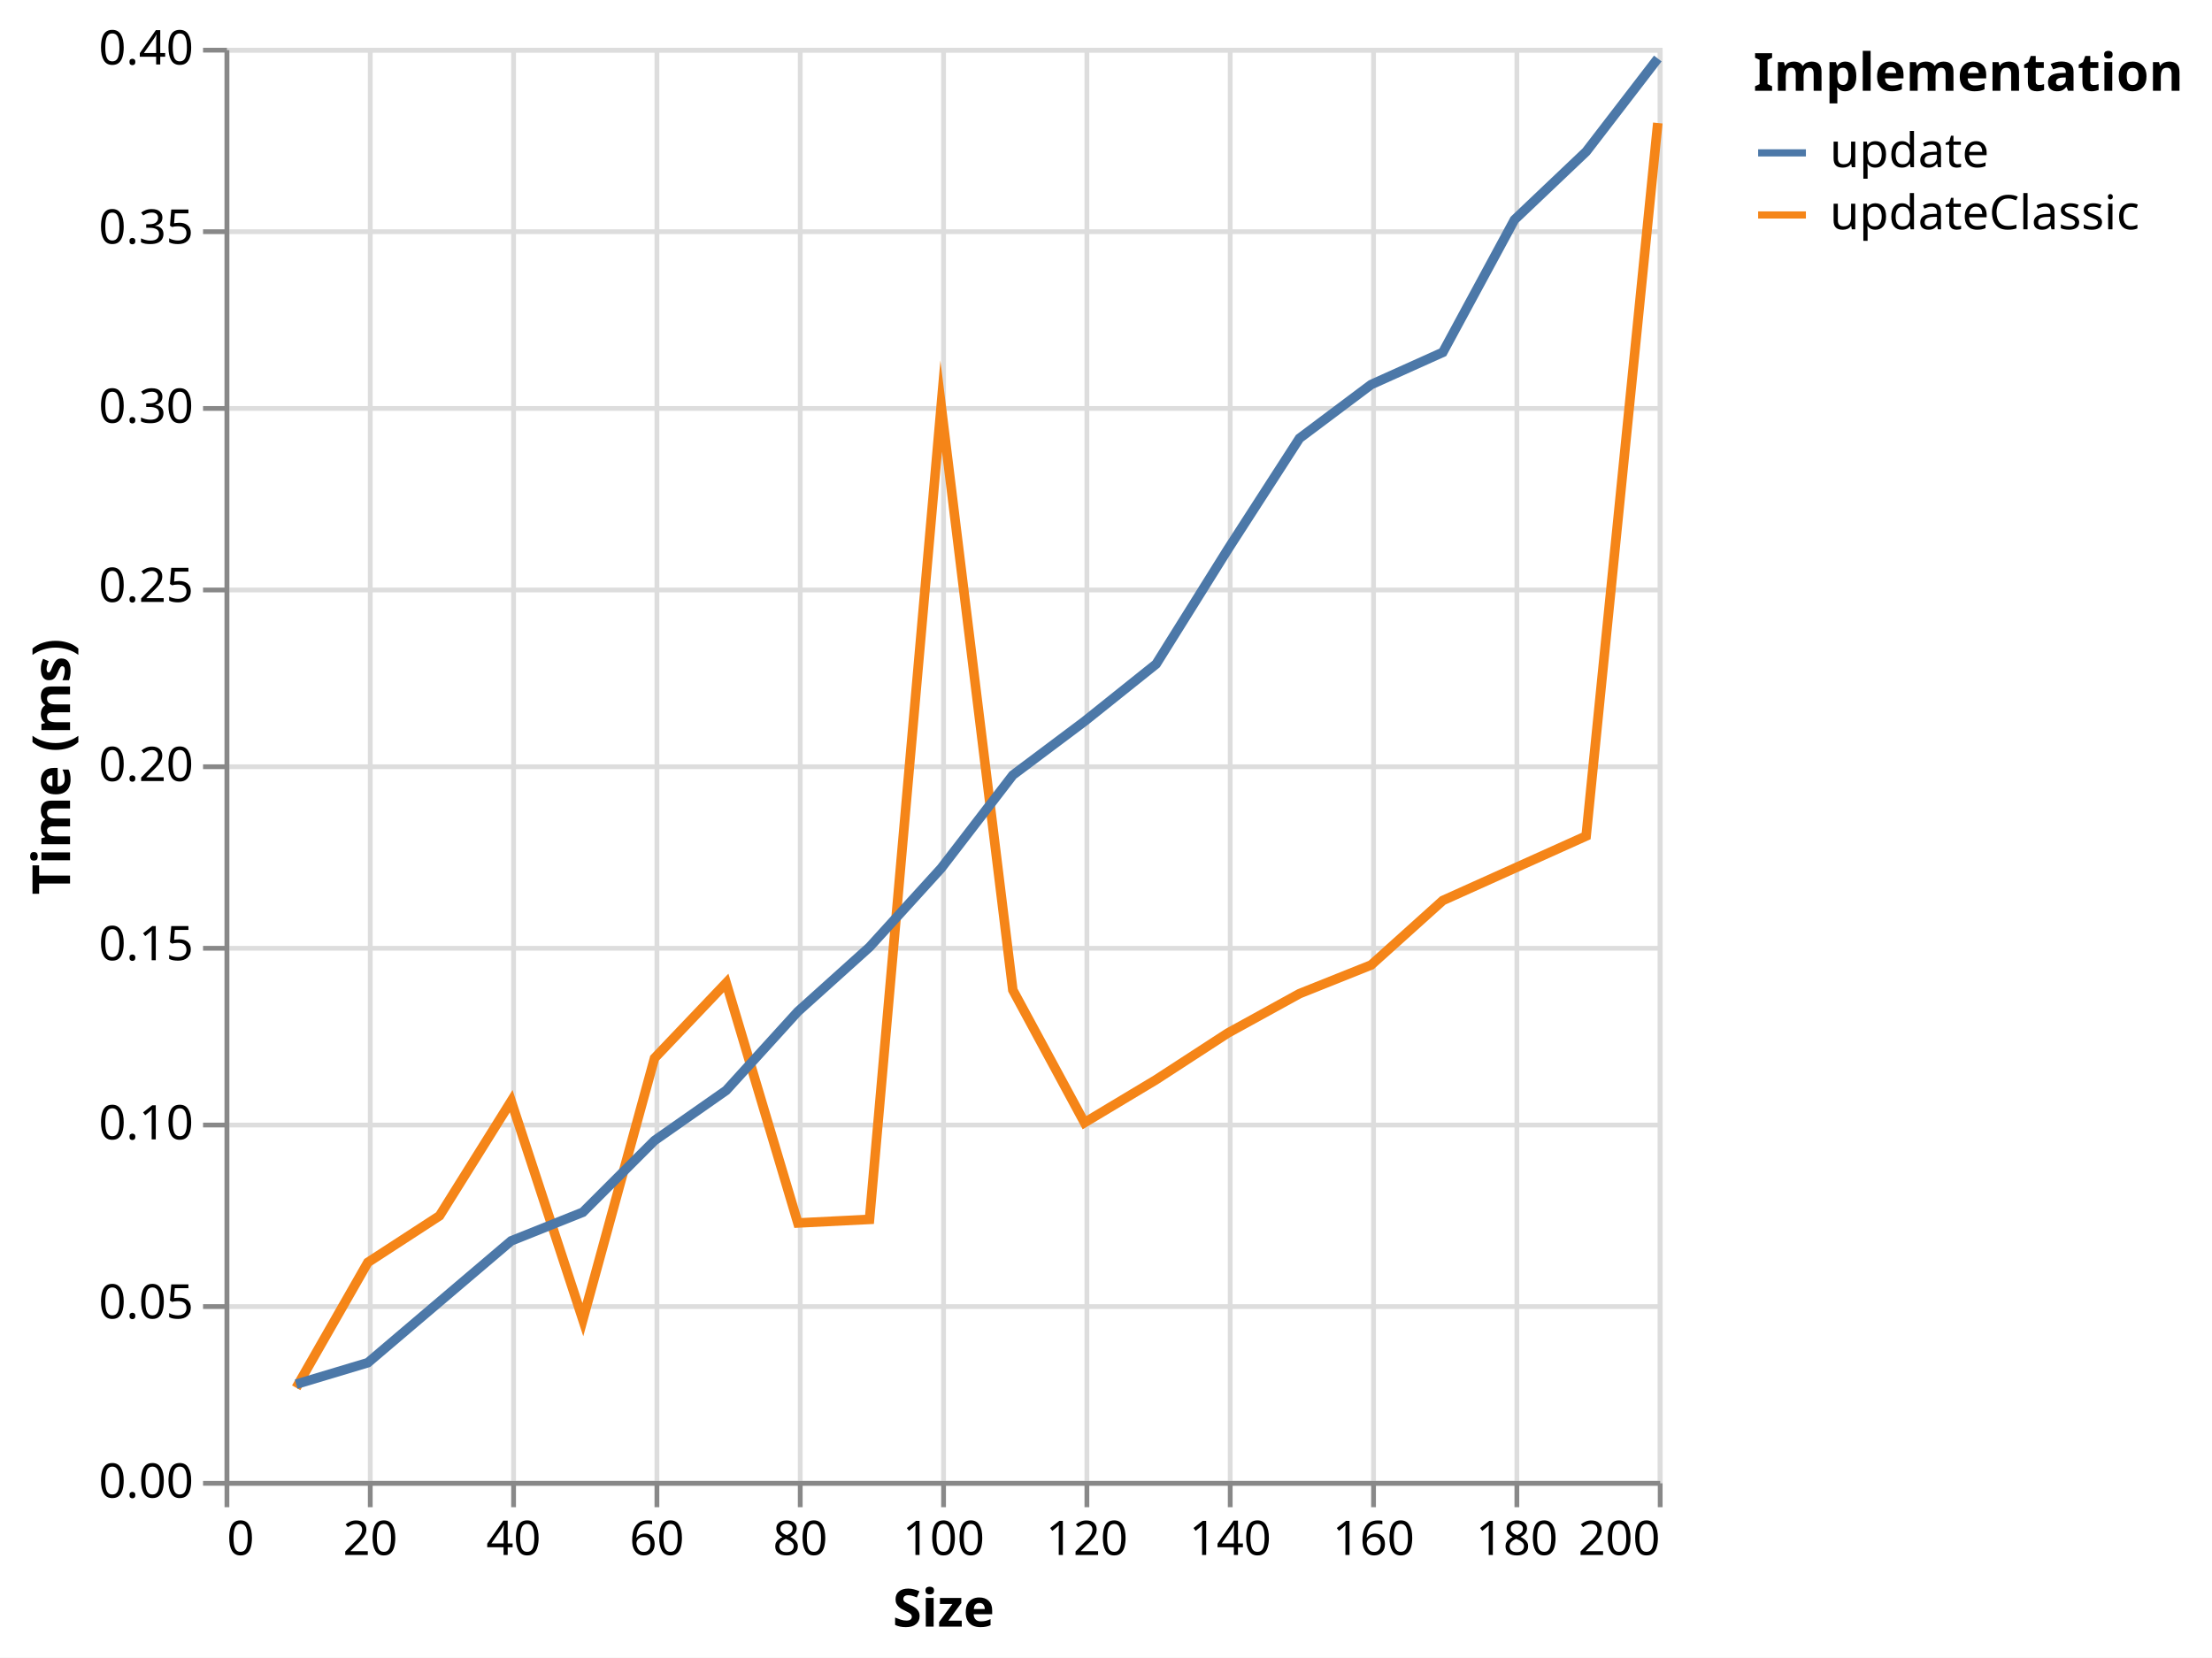
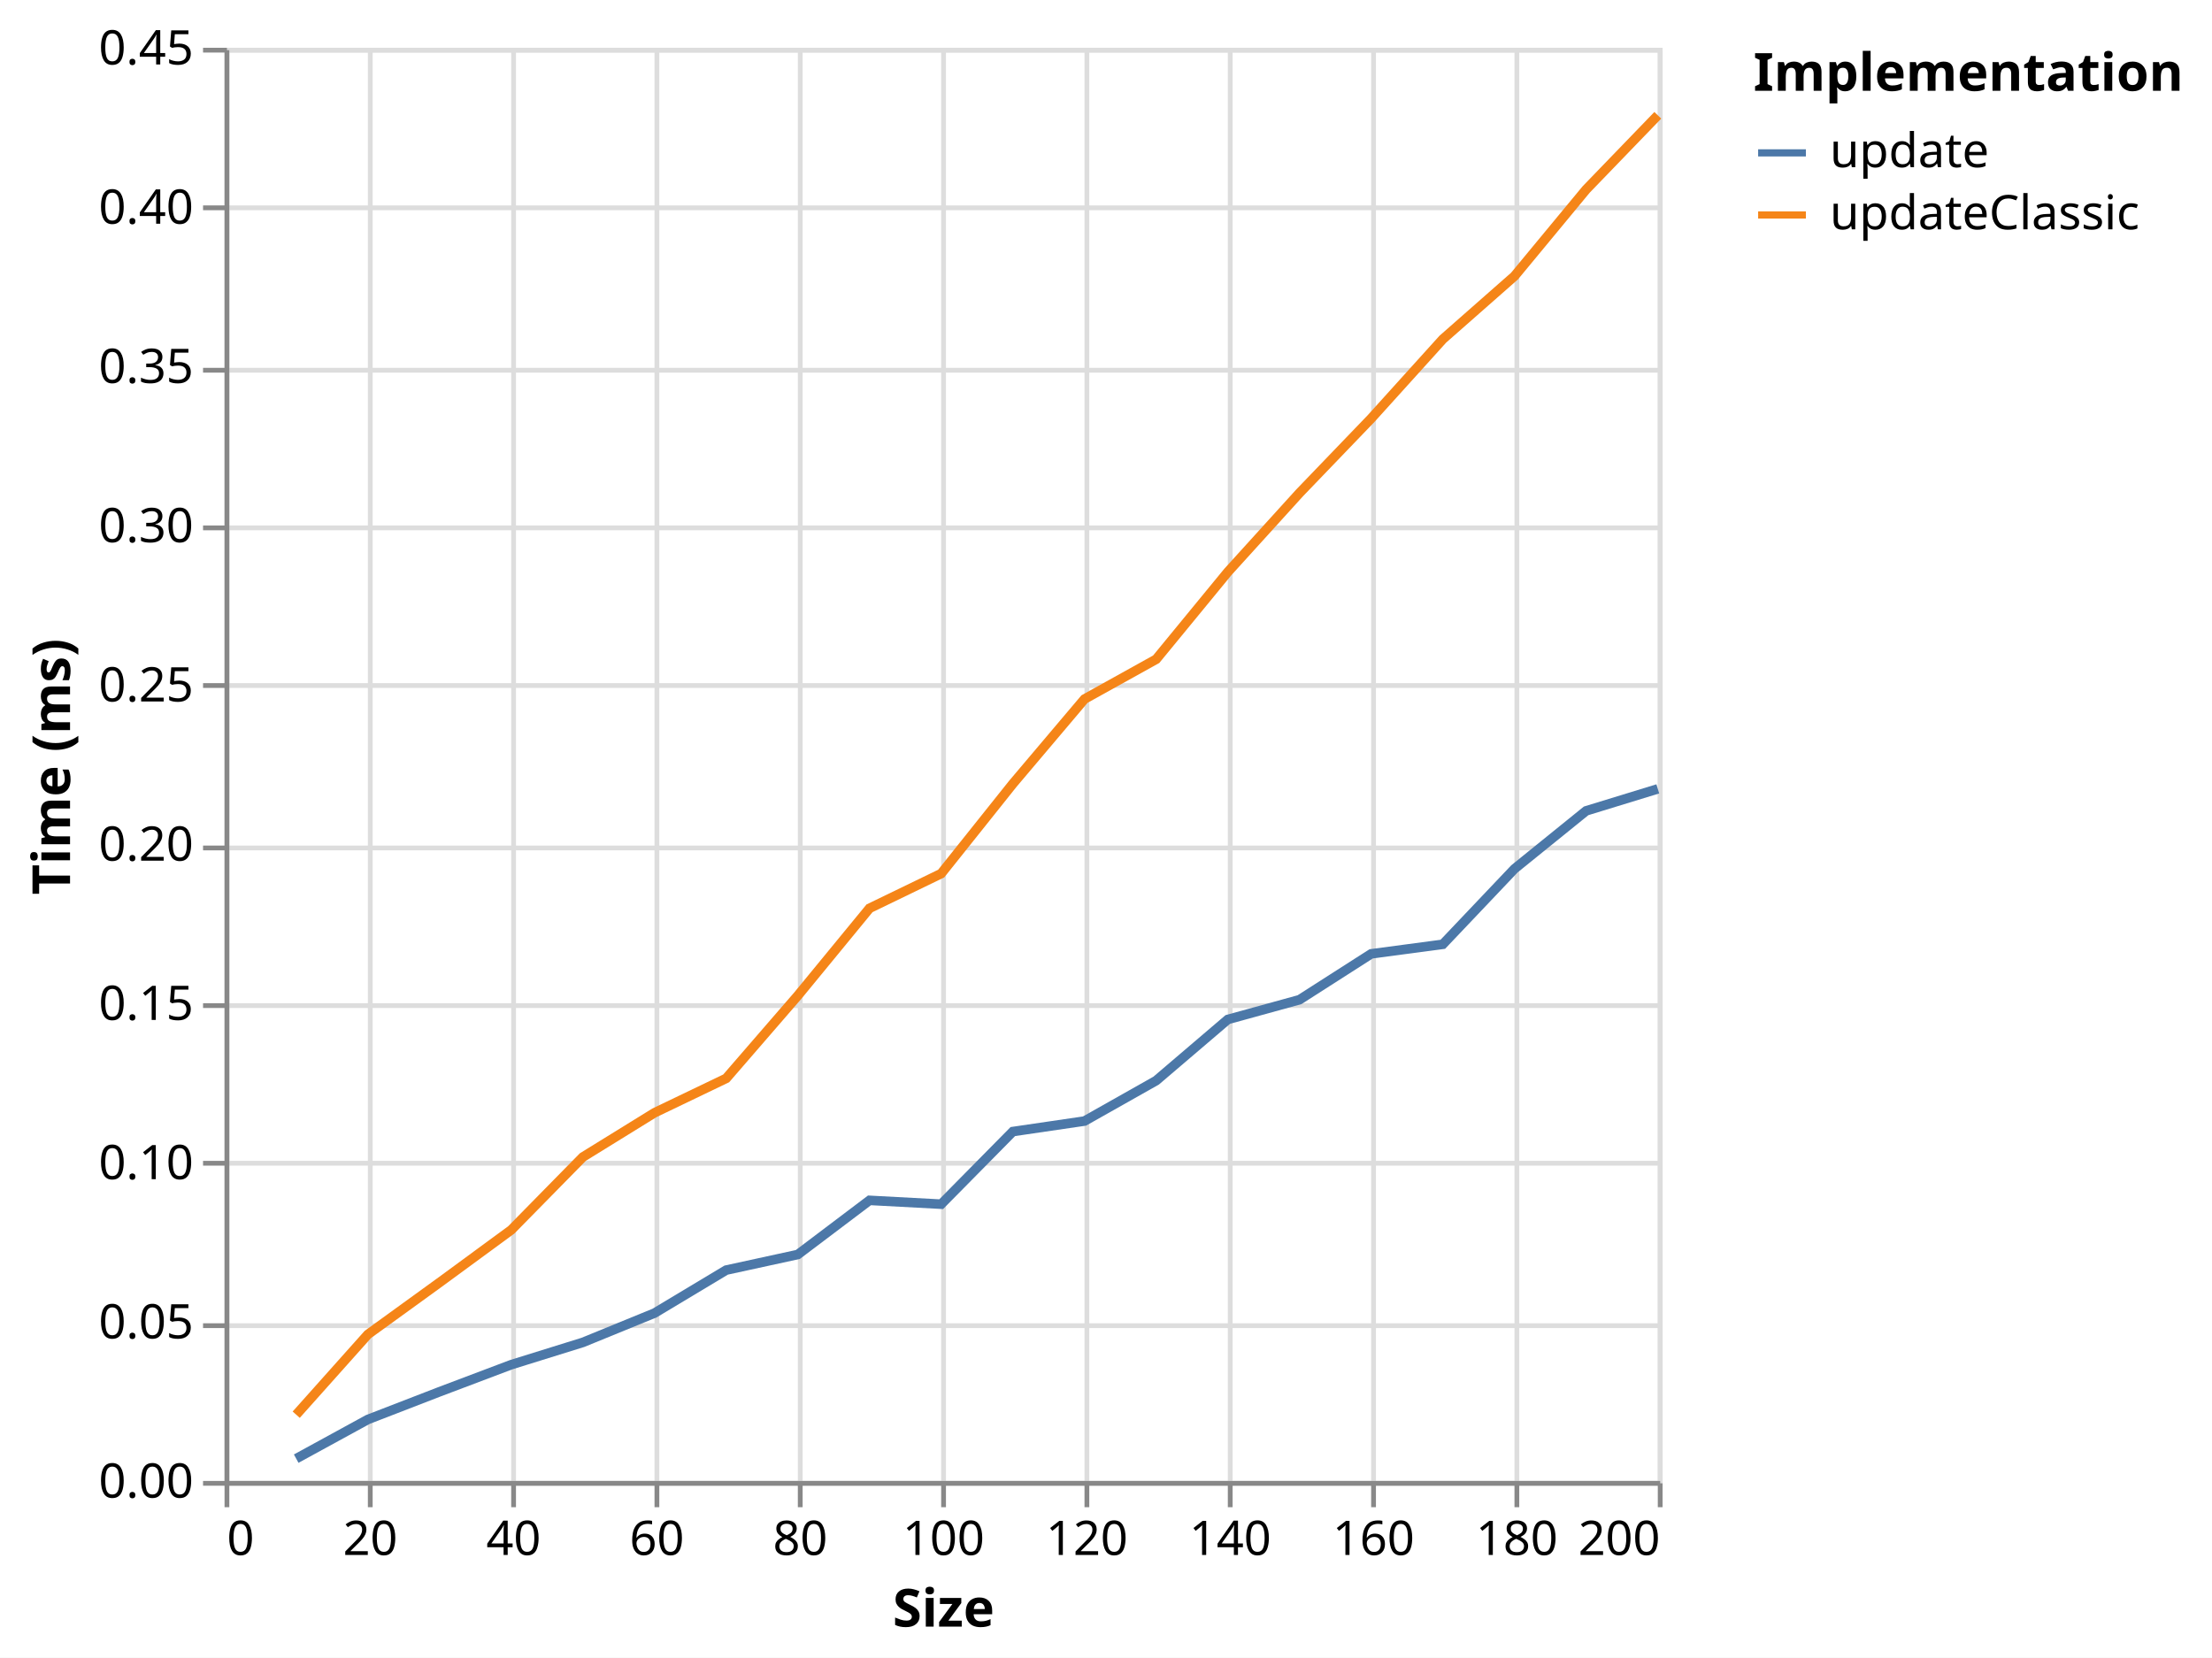
<svg xmlns="http://www.w3.org/2000/svg" version="1.1" class="marks" width="463" height="347" viewBox="0 0 463 347">
  <rect width="463" height="347" fill="white" />
  <g fill="none" stroke-miterlimit="10" transform="translate(47,10)">
    <g class="mark-group role-frame root" role="graphics-object" aria-roledescription="group mark container">
      <g transform="translate(0,0)">
        <path class="background" aria-hidden="true" d="M0.5,0.5h300v300h-300Z" stroke="#ddd" />
        <g>
          <g class="mark-group role-axis" aria-hidden="true">
            <g transform="translate(0.5,300.5)">
              <path class="background" aria-hidden="true" d="M0,0h0v0h0Z" pointer-events="none" />
              <g>
                <g class="mark-rule role-axis-grid" pointer-events="none">
                  <line transform="translate(0,-300)" x2="0" y2="300" stroke="#ddd" stroke-width="1" opacity="1" />
                  <line transform="translate(30,-300)" x2="0" y2="300" stroke="#ddd" stroke-width="1" opacity="1" />
                  <line transform="translate(60,-300)" x2="0" y2="300" stroke="#ddd" stroke-width="1" opacity="1" />
                  <line transform="translate(90,-300)" x2="0" y2="300" stroke="#ddd" stroke-width="1" opacity="1" />
                  <line transform="translate(120,-300)" x2="0" y2="300" stroke="#ddd" stroke-width="1" opacity="1" />
                  <line transform="translate(150,-300)" x2="0" y2="300" stroke="#ddd" stroke-width="1" opacity="1" />
                  <line transform="translate(180,-300)" x2="0" y2="300" stroke="#ddd" stroke-width="1" opacity="1" />
                  <line transform="translate(210,-300)" x2="0" y2="300" stroke="#ddd" stroke-width="1" opacity="1" />
                  <line transform="translate(240,-300)" x2="0" y2="300" stroke="#ddd" stroke-width="1" opacity="1" />
                  <line transform="translate(270,-300)" x2="0" y2="300" stroke="#ddd" stroke-width="1" opacity="1" />
                  <line transform="translate(300,-300)" x2="0" y2="300" stroke="#ddd" stroke-width="1" opacity="1" />
                </g>
              </g>
              <path class="foreground" aria-hidden="true" d="" pointer-events="none" display="none" />
            </g>
          </g>
          <g class="mark-group role-axis" aria-hidden="true">
            <g transform="translate(0.5,0.5)">
              <path class="background" aria-hidden="true" d="M0,0h0v0h0Z" pointer-events="none" />
              <g>
                <g class="mark-rule role-axis-grid" pointer-events="none">
                  <line transform="translate(0,300)" x2="300" y2="0" stroke="#ddd" stroke-width="1" opacity="1" />
-                   <line transform="translate(0,263)" x2="300" y2="0" stroke="#ddd" stroke-width="1" opacity="1" />
-                   <line transform="translate(0,225)" x2="300" y2="0" stroke="#ddd" stroke-width="1" opacity="1" />
-                   <line transform="translate(0,188)" x2="300" y2="0" stroke="#ddd" stroke-width="1" opacity="1" />
-                   <line transform="translate(0,150)" x2="300" y2="0" stroke="#ddd" stroke-width="1" opacity="1" />
-                   <line transform="translate(0,113)" x2="300" y2="0" stroke="#ddd" stroke-width="1" opacity="1" />
-                   <line transform="translate(0,75)" x2="300" y2="0" stroke="#ddd" stroke-width="1" opacity="1" />
-                   <line transform="translate(0,38)" x2="300" y2="0" stroke="#ddd" stroke-width="1" opacity="1" />
+                   <line transform="translate(0,267)" x2="300" y2="0" stroke="#ddd" stroke-width="1" opacity="1" />
+                   <line transform="translate(0,233)" x2="300" y2="0" stroke="#ddd" stroke-width="1" opacity="1" />
+                   <line transform="translate(0,200)" x2="300" y2="0" stroke="#ddd" stroke-width="1" opacity="1" />
+                   <line transform="translate(0,167)" x2="300" y2="0" stroke="#ddd" stroke-width="1" opacity="1" />
+                   <line transform="translate(0,133)" x2="300" y2="0" stroke="#ddd" stroke-width="1" opacity="1" />
+                   <line transform="translate(0,100)" x2="300" y2="0" stroke="#ddd" stroke-width="1" opacity="1" />
+                   <line transform="translate(0,67)" x2="300" y2="0" stroke="#ddd" stroke-width="1" opacity="1" />
+                   <line transform="translate(0,33)" x2="300" y2="0" stroke="#ddd" stroke-width="1" opacity="1" />
                  <line transform="translate(0,0)" x2="300" y2="0" stroke="#ddd" stroke-width="1" opacity="1" />
                </g>
              </g>
              <path class="foreground" aria-hidden="true" d="" pointer-events="none" display="none" />
            </g>
          </g>
          <g class="mark-group role-axis" role="graphics-symbol" aria-roledescription="axis" aria-label="X-axis titled 'Size' for a linear scale with values from 0 to 200">
            <g transform="translate(0.5,300.5)">
              <path class="background" aria-hidden="true" d="M0,0h0v0h0Z" pointer-events="none" />
              <g>
                <g class="mark-rule role-axis-tick" pointer-events="none">
                  <line transform="translate(0,0)" x2="0" y2="5" stroke="#888" stroke-width="1" opacity="1" />
                  <line transform="translate(30,0)" x2="0" y2="5" stroke="#888" stroke-width="1" opacity="1" />
                  <line transform="translate(60,0)" x2="0" y2="5" stroke="#888" stroke-width="1" opacity="1" />
                  <line transform="translate(90,0)" x2="0" y2="5" stroke="#888" stroke-width="1" opacity="1" />
                  <line transform="translate(120,0)" x2="0" y2="5" stroke="#888" stroke-width="1" opacity="1" />
                  <line transform="translate(150,0)" x2="0" y2="5" stroke="#888" stroke-width="1" opacity="1" />
                  <line transform="translate(180,0)" x2="0" y2="5" stroke="#888" stroke-width="1" opacity="1" />
                  <line transform="translate(210,0)" x2="0" y2="5" stroke="#888" stroke-width="1" opacity="1" />
                  <line transform="translate(240,0)" x2="0" y2="5" stroke="#888" stroke-width="1" opacity="1" />
                  <line transform="translate(270,0)" x2="0" y2="5" stroke="#888" stroke-width="1" opacity="1" />
                  <line transform="translate(300,0)" x2="0" y2="5" stroke="#888" stroke-width="1" opacity="1" />
                </g>
                <g class="mark-text role-axis-label" pointer-events="none">
                  <text text-anchor="start" transform="translate(0,15)" font-family="sans-serif" font-size="10px" fill="#000" opacity="1">0</text>
                  <text text-anchor="middle" transform="translate(30,15)" font-family="sans-serif" font-size="10px" fill="#000" opacity="1">20</text>
                  <text text-anchor="middle" transform="translate(60,15)" font-family="sans-serif" font-size="10px" fill="#000" opacity="1">40</text>
                  <text text-anchor="middle" transform="translate(90,15)" font-family="sans-serif" font-size="10px" fill="#000" opacity="1">60</text>
                  <text text-anchor="middle" transform="translate(120,15)" font-family="sans-serif" font-size="10px" fill="#000" opacity="1">80</text>
                  <text text-anchor="middle" transform="translate(150,15)" font-family="sans-serif" font-size="10px" fill="#000" opacity="1">100</text>
                  <text text-anchor="middle" transform="translate(180,15)" font-family="sans-serif" font-size="10px" fill="#000" opacity="1">120</text>
                  <text text-anchor="middle" transform="translate(210,15)" font-family="sans-serif" font-size="10px" fill="#000" opacity="1">140</text>
                  <text text-anchor="middle" transform="translate(240,15)" font-family="sans-serif" font-size="10px" fill="#000" opacity="1">160</text>
                  <text text-anchor="middle" transform="translate(270,15)" font-family="sans-serif" font-size="10px" fill="#000" opacity="1">180</text>
                  <text text-anchor="end" transform="translate(300,15)" font-family="sans-serif" font-size="10px" fill="#000" opacity="1">200</text>
                </g>
                <g class="mark-rule role-axis-domain" pointer-events="none">
                  <line transform="translate(0,0)" x2="300" y2="0" stroke="#888" stroke-width="1" opacity="1" />
                </g>
                <g class="mark-text role-axis-title" pointer-events="none">
                  <text text-anchor="middle" transform="translate(150,30)" font-family="sans-serif" font-size="11px" font-weight="bold" fill="#000" opacity="1">Size</text>
                </g>
              </g>
              <path class="foreground" aria-hidden="true" d="" pointer-events="none" display="none" />
            </g>
          </g>
-           <g class="mark-group role-axis" role="graphics-symbol" aria-roledescription="axis" aria-label="Y-axis titled 'Time (ms)' for a linear scale with values from 0.0 to 0.4">
+           <g class="mark-group role-axis" role="graphics-symbol" aria-roledescription="axis" aria-label="Y-axis titled 'Time (ms)' for a linear scale with values from 0.0 to 0.5">
            <g transform="translate(0.5,0.5)">
              <path class="background" aria-hidden="true" d="M0,0h0v0h0Z" pointer-events="none" />
              <g>
                <g class="mark-rule role-axis-tick" pointer-events="none">
                  <line transform="translate(0,300)" x2="-5" y2="0" stroke="#888" stroke-width="1" opacity="1" />
-                   <line transform="translate(0,263)" x2="-5" y2="0" stroke="#888" stroke-width="1" opacity="1" />
-                   <line transform="translate(0,225)" x2="-5" y2="0" stroke="#888" stroke-width="1" opacity="1" />
-                   <line transform="translate(0,188)" x2="-5" y2="0" stroke="#888" stroke-width="1" opacity="1" />
-                   <line transform="translate(0,150)" x2="-5" y2="0" stroke="#888" stroke-width="1" opacity="1" />
-                   <line transform="translate(0,113)" x2="-5" y2="0" stroke="#888" stroke-width="1" opacity="1" />
-                   <line transform="translate(0,75)" x2="-5" y2="0" stroke="#888" stroke-width="1" opacity="1" />
-                   <line transform="translate(0,38)" x2="-5" y2="0" stroke="#888" stroke-width="1" opacity="1" />
+                   <line transform="translate(0,267)" x2="-5" y2="0" stroke="#888" stroke-width="1" opacity="1" />
+                   <line transform="translate(0,233)" x2="-5" y2="0" stroke="#888" stroke-width="1" opacity="1" />
+                   <line transform="translate(0,200)" x2="-5" y2="0" stroke="#888" stroke-width="1" opacity="1" />
+                   <line transform="translate(0,167)" x2="-5" y2="0" stroke="#888" stroke-width="1" opacity="1" />
+                   <line transform="translate(0,133)" x2="-5" y2="0" stroke="#888" stroke-width="1" opacity="1" />
+                   <line transform="translate(0,100)" x2="-5" y2="0" stroke="#888" stroke-width="1" opacity="1" />
+                   <line transform="translate(0,67)" x2="-5" y2="0" stroke="#888" stroke-width="1" opacity="1" />
+                   <line transform="translate(0,33)" x2="-5" y2="0" stroke="#888" stroke-width="1" opacity="1" />
                  <line transform="translate(0,0)" x2="-5" y2="0" stroke="#888" stroke-width="1" opacity="1" />
                </g>
                <g class="mark-text role-axis-label" pointer-events="none">
                  <text text-anchor="end" transform="translate(-7,303)" font-family="sans-serif" font-size="10px" fill="#000" opacity="1">0.00</text>
-                   <text text-anchor="end" transform="translate(-7,265.5)" font-family="sans-serif" font-size="10px" fill="#000" opacity="1">0.05</text>
-                   <text text-anchor="end" transform="translate(-7,228)" font-family="sans-serif" font-size="10px" fill="#000" opacity="1">0.10</text>
-                   <text text-anchor="end" transform="translate(-7,190.5)" font-family="sans-serif" font-size="10px" fill="#000" opacity="1">0.15</text>
-                   <text text-anchor="end" transform="translate(-7,153)" font-family="sans-serif" font-size="10px" fill="#000" opacity="1">0.20</text>
-                   <text text-anchor="end" transform="translate(-7,115.5)" font-family="sans-serif" font-size="10px" fill="#000" opacity="1">0.25</text>
-                   <text text-anchor="end" transform="translate(-7,78)" font-family="sans-serif" font-size="10px" fill="#000" opacity="1">0.30</text>
-                   <text text-anchor="end" transform="translate(-7,40.5)" font-family="sans-serif" font-size="10px" fill="#000" opacity="1">0.35</text>
-                   <text text-anchor="end" transform="translate(-7,3)" font-family="sans-serif" font-size="10px" fill="#000" opacity="1">0.40</text>
+                   <text text-anchor="end" transform="translate(-7,269.6667)" font-family="sans-serif" font-size="10px" fill="#000" opacity="1">0.05</text>
+                   <text text-anchor="end" transform="translate(-7,236.3333)" font-family="sans-serif" font-size="10px" fill="#000" opacity="1">0.10</text>
+                   <text text-anchor="end" transform="translate(-7,203)" font-family="sans-serif" font-size="10px" fill="#000" opacity="1">0.15</text>
+                   <text text-anchor="end" transform="translate(-7,169.6667)" font-family="sans-serif" font-size="10px" fill="#000" opacity="1">0.20</text>
+                   <text text-anchor="end" transform="translate(-7,136.3333)" font-family="sans-serif" font-size="10px" fill="#000" opacity="1">0.25</text>
+                   <text text-anchor="end" transform="translate(-7,103)" font-family="sans-serif" font-size="10px" fill="#000" opacity="1">0.30</text>
+                   <text text-anchor="end" transform="translate(-7,69.66667)" font-family="sans-serif" font-size="10px" fill="#000" opacity="1">0.35</text>
+                   <text text-anchor="end" transform="translate(-7,36.33333)" font-family="sans-serif" font-size="10px" fill="#000" opacity="1">0.40</text>
+                   <text text-anchor="end" transform="translate(-7,3)" font-family="sans-serif" font-size="10px" fill="#000" opacity="1">0.45</text>
                </g>
                <g class="mark-rule role-axis-domain" pointer-events="none">
                  <line transform="translate(0,300)" x2="0" y2="-300" stroke="#888" stroke-width="1" opacity="1" />
                </g>
                <g class="mark-text role-axis-title" pointer-events="none">
                  <text text-anchor="middle" transform="translate(-30.83887,150) rotate(-90) translate(0,-2)" font-family="sans-serif" font-size="11px" font-weight="bold" fill="#000" opacity="1">Time (ms)</text>
                </g>
              </g>
              <path class="foreground" aria-hidden="true" d="" pointer-events="none" display="none" />
            </g>
          </g>
          <g class="mark-group role-scope pathgroup" role="graphics-object" aria-roledescription="group mark container">
            <g transform="translate(0,0)">
              <path class="background" aria-hidden="true" d="M0,0h300v300h-300Z" />
              <g>
                <g class="mark-line role-mark marks" role="graphics-object" aria-roledescription="line mark container">
-                   <path aria-label="Size: 10; Time (ms): 0.026; series: updateClassic" role="graphics-symbol" aria-roledescription="line mark" d="M15,280.5L30,254.25L45,244.5L60,220.5L75,266.25L90,211.5L105,195.75L120,246L135,245.25L150,75L165,197.25L180,225L195,216L210,206.25L225,198L240,192L255,178.5L270,171.75L285,165L300,15.75" stroke="#f58518" stroke-width="2" />
+                   <path aria-label="Size: 10; Time (ms): 0.0208; series: updateClassic" role="graphics-symbol" aria-roledescription="line mark" d="M15,286.133L30,269.333L45,258.467L60,247.467L75,232.2L90,222.933L105,215.733L120,198.4L135,180.133L150,172.867L165,154.067L180,136.333L195,128L210,109.733L225,93.2L240,77.6L255,61L270,47.8L285,29.667L300,14.133" stroke="#f58518" stroke-width="2" />
                </g>
              </g>
              <path class="foreground" aria-hidden="true" d="" display="none" />
            </g>
            <g transform="translate(0,0)">
              <path class="background" aria-hidden="true" d="M0,0h300v300h-300Z" />
              <g>
                <g class="mark-line role-mark marks" role="graphics-object" aria-roledescription="line mark container">
-                   <path aria-label="Size: 10; Time (ms): 0.027; series: update" role="graphics-symbol" aria-roledescription="line mark" d="M15,279.75L30,275.25L45,262.5L60,249.75L75,243.75L90,228.75L105,218.25L120,201.75L135,188.25L150,171.75L165,152.25L180,141L195,129L210,105L225,81.75L240,70.5L255,63.75L270,36L285,21.75L300,2.25" stroke="#4c78a8" stroke-width="2" />
+                   <path aria-label="Size: 10; Time (ms): 0.007; series: update" role="graphics-symbol" aria-roledescription="line mark" d="M15,295.333L30,287.133L45,281.333L60,275.667L75,271L90,264.867L105,255.867L120,252.6L135,241.267L150,242.067L165,226.867L180,224.667L195,216.2L210,203.4L225,199.267L240,189.667L255,187.667L270,171.867L285,159.733L300,155.133" stroke="#4c78a8" stroke-width="2" />
                </g>
              </g>
              <path class="foreground" aria-hidden="true" d="" display="none" />
            </g>
          </g>
          <g class="mark-group role-legend" role="graphics-symbol" aria-roledescription="legend" aria-label="Symbol legend titled 'Implementation' for stroke color with 2 values: update, updateClassic">
            <g transform="translate(320,0)">
              <path class="background" aria-hidden="true" d="M0,0h91v40h-91Z" pointer-events="none" />
              <g>
                <g class="mark-group role-legend-entry">
                  <g transform="translate(0,16)">
                    <path class="background" aria-hidden="true" d="M0,0h0v0h0Z" pointer-events="none" />
                    <g>
                      <g class="mark-group role-scope" role="graphics-object" aria-roledescription="group mark container">
                        <g transform="translate(0,0)">
                          <path class="background" aria-hidden="true" d="M0,0h80.812v11h-80.812Z" pointer-events="none" opacity="1" />
                          <g>
                            <g class="mark-symbol role-legend-symbol" pointer-events="none">
                              <path transform="translate(6,6)" d="M-5,0L5,0" stroke="#4c78a8" stroke-width="1.5" opacity="1" />
                            </g>
                            <g class="mark-text role-legend-label" pointer-events="none">
                              <text text-anchor="start" transform="translate(16,9)" font-family="sans-serif" font-size="10px" fill="#000" opacity="1">update</text>
                            </g>
                          </g>
                          <path class="foreground" aria-hidden="true" d="" pointer-events="none" display="none" />
                        </g>
                        <g transform="translate(0,13)">
                          <path class="background" aria-hidden="true" d="M0,0h80.812v11h-80.812Z" pointer-events="none" opacity="1" />
                          <g>
                            <g class="mark-symbol role-legend-symbol" pointer-events="none">
                              <path transform="translate(6,6)" d="M-5,0L5,0" stroke="#f58518" stroke-width="1.5" opacity="1" />
                            </g>
                            <g class="mark-text role-legend-label" pointer-events="none">
                              <text text-anchor="start" transform="translate(16,9)" font-family="sans-serif" font-size="10px" fill="#000" opacity="1">updateClassic</text>
                            </g>
                          </g>
                          <path class="foreground" aria-hidden="true" d="" pointer-events="none" display="none" />
                        </g>
                      </g>
                    </g>
                    <path class="foreground" aria-hidden="true" d="" pointer-events="none" display="none" />
                  </g>
                </g>
                <g class="mark-text role-legend-title" pointer-events="none">
                  <text text-anchor="start" transform="translate(0,9)" font-family="sans-serif" font-size="11px" font-weight="bold" fill="#000" opacity="1">Implementation</text>
                </g>
              </g>
              <path class="foreground" aria-hidden="true" d="" pointer-events="none" display="none" />
            </g>
          </g>
        </g>
        <path class="foreground" aria-hidden="true" d="" display="none" />
      </g>
    </g>
  </g>
</svg>
